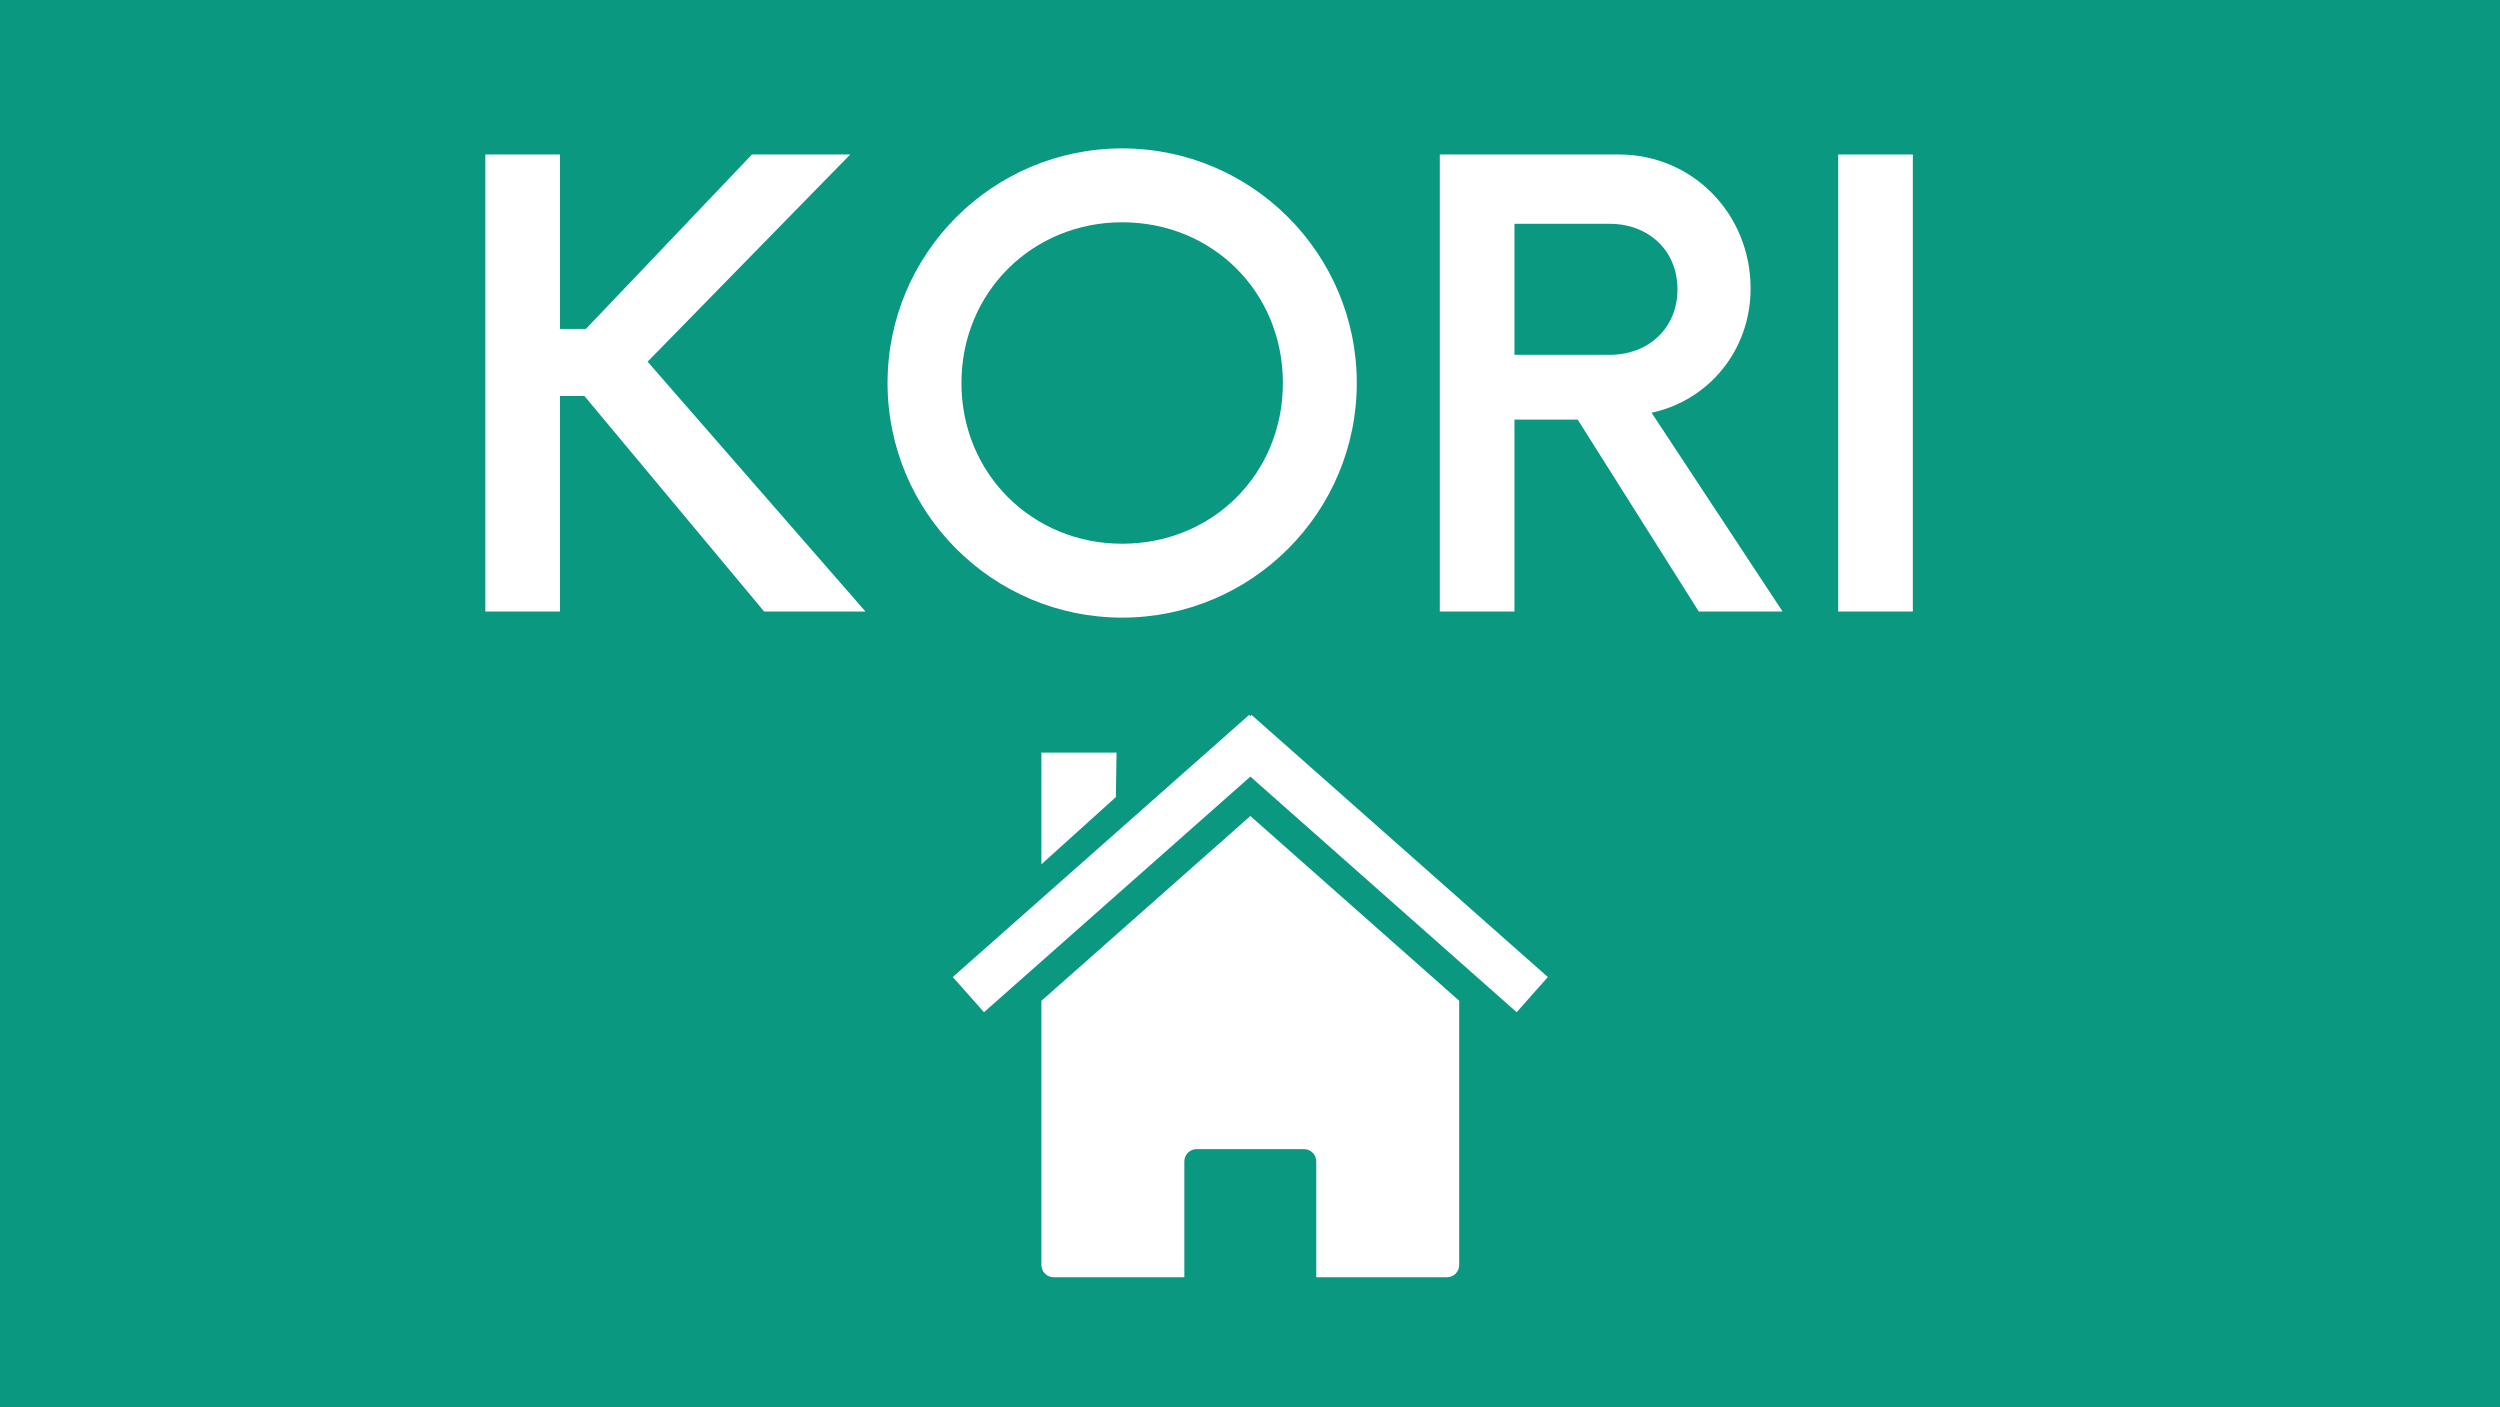
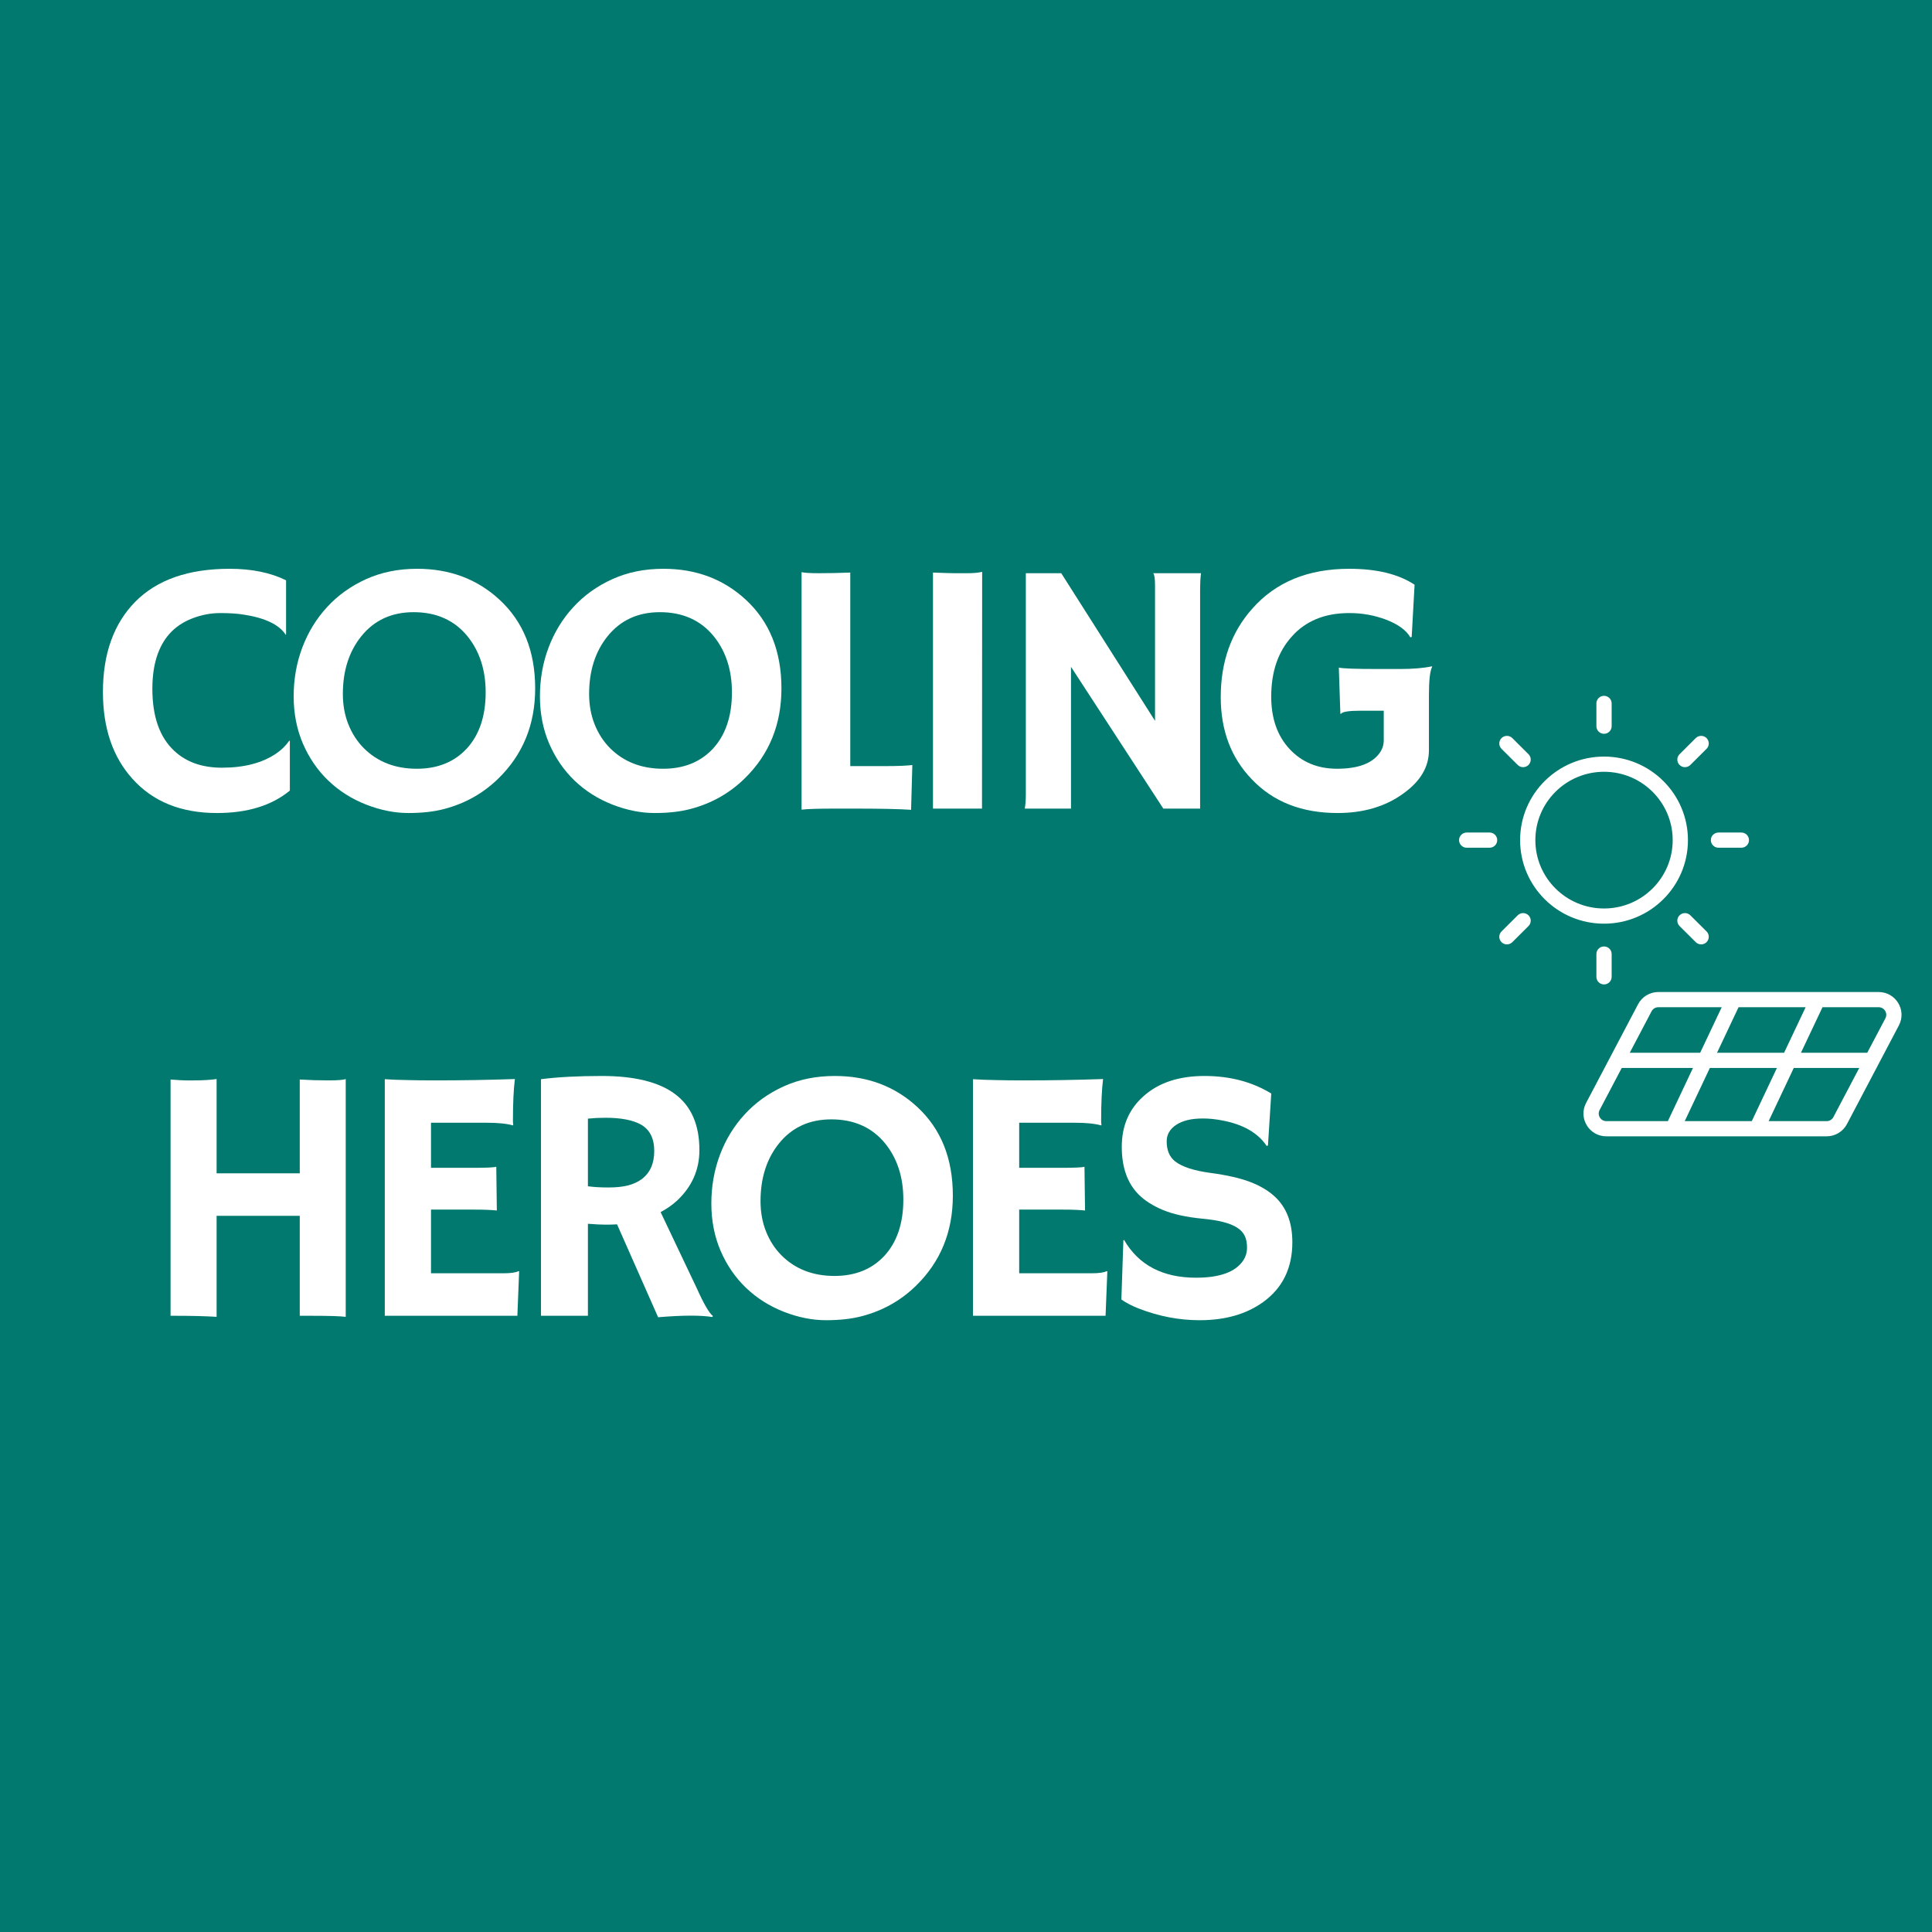
- <svg xmlns="http://www.w3.org/2000/svg" width="1920" zoomAndPan="magnify" viewBox="0 0 1440 810" height="1080" preserveAspectRatio="xMidYMid meet" version="1.0">
+ <svg xmlns="http://www.w3.org/2000/svg" width="500" zoomAndPan="magnify" viewBox="0 0 375 375" height="500" preserveAspectRatio="xMidYMid meet" version="1.0">
  <defs>
    <g />
-     <clipPath id="489f59329e">
-       <path d="M 599 470 L 841 470 L 841 735.75 L 599 735.75 Z M 599 470 " clip-rule="nonzero" />
-     </clipPath>
-     <clipPath id="e63005e266">
-       <path d="M 548.797 411.75 L 891.547 411.75 L 891.547 584 L 548.797 584 Z M 548.797 411.75 " clip-rule="nonzero" />
+     <clipPath id="02fc3a702d">
+       <path d="M 283.164 135.059 L 370 135.059 L 370 220.559 L 283.164 220.559 Z M 283.164 135.059 " clip-rule="nonzero" />
    </clipPath>
  </defs>
-   <rect x="-144" width="1728" fill="#ffffff" y="-81" height="972" fill-opacity="1" />
-   <rect x="-144" width="1728" fill="#ffffff" y="-81" height="972" fill-opacity="1" />
-   <rect x="-144" width="1728" fill="#0a9881" y="-81" height="972" fill-opacity="1" />
-   <g clip-path="url(#489f59329e)">
-     <path fill="#ffffff" d="M 840.5 576.445 Z M 840.5 576.445 L 720.211 470.02 L 599.844 576.488 L 599.844 728.621 C 599.844 732.551 603.023 735.703 606.957 735.703 L 682.18 735.703 L 682.18 669 C 682.18 665.07 685.332 661.895 689.266 661.895 L 751.074 661.895 C 755.008 661.895 758.164 665.07 758.164 669 L 758.164 735.703 L 833.406 735.703 C 837.34 735.703 840.496 732.551 840.496 728.621 L 840.496 576.438 Z M 599.844 576.488 Z M 599.844 576.488 " fill-opacity="1" fill-rule="nonzero" />
+   <rect x="-37.5" width="450" fill="#ffffff" y="-37.5" height="450" fill-opacity="1" />
+   <rect x="-37.5" width="450" fill="#01796f" y="-37.5" height="450" fill-opacity="1" />
+   <g clip-path="url(#02fc3a702d)">
+     <path fill="#ffffff" d="M 311.34 135.059 C 312.16 135.059 312.82 135.719 312.82 136.535 L 312.82 140.957 C 312.82 141.77 312.16 142.43 311.34 142.43 C 310.523 142.43 309.859 141.77 309.859 140.957 L 309.859 136.535 C 309.859 135.719 310.523 135.059 311.34 135.059 Z M 311.34 149.801 C 303.98 149.801 298.012 155.742 298.012 163.07 C 298.012 170.395 303.98 176.336 311.34 176.336 C 318.699 176.336 324.668 170.395 324.668 163.07 C 324.668 155.742 318.699 149.801 311.34 149.801 Z M 295.051 163.07 C 295.051 154.113 302.344 146.852 311.34 146.852 C 320.336 146.852 327.629 154.113 327.629 163.07 C 327.629 172.023 320.336 179.285 311.34 179.285 C 302.344 179.285 295.051 172.023 295.051 163.07 Z M 337.996 164.543 C 338.816 164.543 339.477 163.883 339.477 163.07 C 339.477 162.254 338.816 161.594 337.996 161.594 L 333.555 161.594 C 332.738 161.594 332.074 162.254 332.074 163.07 C 332.074 163.883 332.738 164.543 333.555 164.543 Z M 331.238 182.875 C 330.66 183.449 329.723 183.449 329.145 182.875 L 326 179.746 C 325.422 179.172 325.422 178.238 326 177.66 C 326.578 177.086 327.516 177.086 328.094 177.66 L 331.238 180.789 C 331.816 181.363 331.816 182.297 331.238 182.875 Z M 293.539 182.875 C 292.961 183.449 292.023 183.449 291.445 182.875 C 290.867 182.297 290.867 181.363 291.445 180.789 L 294.586 177.66 C 295.164 177.086 296.102 177.086 296.68 177.66 C 297.258 178.238 297.258 179.172 296.68 179.746 Z M 311.34 183.707 C 312.16 183.707 312.82 184.367 312.82 185.18 L 312.82 189.602 C 312.82 190.418 312.16 191.078 311.34 191.078 C 310.523 191.078 309.859 190.418 309.859 189.602 L 309.859 185.18 C 309.859 184.367 310.523 183.707 311.34 183.707 Z M 289.129 164.543 C 289.945 164.543 290.609 163.883 290.609 163.07 C 290.609 162.254 289.945 161.594 289.129 161.594 L 284.684 161.594 C 283.867 161.594 283.203 162.254 283.203 163.07 C 283.203 163.883 283.867 164.543 284.684 164.543 Z M 296.68 148.477 C 296.102 149.051 295.164 149.051 294.586 148.477 L 291.445 145.348 C 290.867 144.773 290.867 143.84 291.445 143.262 C 292.023 142.688 292.961 142.688 293.539 143.262 L 296.68 146.391 C 297.258 146.965 297.258 147.898 296.68 148.477 Z M 328.094 148.477 C 327.516 149.051 326.578 149.051 326 148.477 C 325.422 147.898 325.422 146.965 326 146.391 L 329.141 143.262 C 329.723 142.688 330.66 142.688 331.238 143.262 C 331.816 143.84 331.816 144.773 331.238 145.348 Z M 321.883 195.5 C 321.332 195.5 320.824 195.805 320.57 196.289 L 316.332 204.344 L 330 204.344 L 334.184 195.5 Z M 328.605 207.293 L 314.777 207.293 L 310.484 215.453 C 309.965 216.434 310.68 217.613 311.793 217.613 L 323.73 217.613 Z M 331.879 207.293 L 344.898 207.293 L 340.02 217.613 L 327.004 217.613 Z M 346.289 204.344 L 333.273 204.344 L 337.453 195.5 L 350.473 195.5 Z M 348.168 207.293 L 343.293 217.613 L 354.551 217.613 C 355.102 217.613 355.609 217.309 355.863 216.82 L 360.879 207.293 Z M 362.43 204.344 L 349.562 204.344 L 353.746 195.5 L 364.641 195.5 C 365.754 195.5 366.469 196.676 365.953 197.656 Z M 317.949 194.922 C 318.715 193.465 320.23 192.551 321.883 192.551 L 364.641 192.551 C 367.98 192.551 370.125 196.082 368.574 199.027 L 358.488 218.191 C 357.719 219.648 356.203 220.559 354.551 220.559 L 311.793 220.559 C 308.453 220.559 306.309 217.027 307.859 214.086 Z M 317.949 194.922 " fill-opacity="1" fill-rule="evenodd" />
  </g>
-   <g clip-path="url(#e63005e266)">
-     <path fill="#ffffff" d="M 719.508 411.777 L 548.797 562.773 L 566.781 583.039 L 720.211 447.32 L 873.602 583.039 L 891.547 562.773 L 720.875 411.777 L 720.211 412.543 L 719.512 411.777 Z M 719.508 411.777 " fill-opacity="1" fill-rule="nonzero" />
-   </g>
-   <path fill="#ffffff" d="M 599.844 433.512 L 643.121 433.512 L 642.742 459.117 L 599.844 497.832 Z M 599.844 433.512 " fill-opacity="1" fill-rule="nonzero" />
  <g fill="#ffffff" fill-opacity="1">
-     <g transform="translate(250.6043, 352.2384)">
+     <g transform="translate(18.19852, 156.9479)">
      <g>
-         <path d="M 189.543 0 L 247.898 0 L 122.414 -143.914 L 239.125 -263.254 L 182.523 -263.254 L 86.875 -162.781 L 71.957 -162.781 L 71.957 -263.254 L 28.957 -263.254 L 28.957 0 L 71.957 0 L 71.957 -124.168 L 85.996 -124.168 Z M 189.543 0 " />
+         <path d="M 26.375 -46.547 C 30.656 -46.547 34.305 -45.801 37.328 -44.312 L 37.328 -33.797 L 37.266 -33.734 C 35.984 -35.703 33.281 -37.004 29.156 -37.641 C 27.945 -37.848 26.414 -37.953 24.562 -37.953 C 22.707 -37.953 20.883 -37.602 19.094 -36.906 C 17.312 -36.207 15.848 -35.219 14.703 -33.938 C 12.484 -31.438 11.375 -27.875 11.375 -23.25 C 11.375 -17.875 12.781 -13.867 15.594 -11.234 C 17.926 -9.035 21.02 -7.938 24.875 -7.938 C 29.219 -7.938 32.742 -8.863 35.453 -10.719 C 36.43 -11.383 37.266 -12.207 37.953 -13.188 L 38.062 -13.125 L 38.062 -3.5 C 34.551 -0.594 29.832 0.859 23.906 0.859 C 16.926 0.859 11.453 -1.363 7.484 -5.812 C 3.68 -10.039 1.781 -15.648 1.781 -22.641 C 1.781 -30.035 3.863 -35.863 8.031 -40.125 C 12.25 -44.406 18.363 -46.547 26.375 -46.547 Z M 26.375 -46.547 " />
      </g>
    </g>
  </g>
  <g fill="#ffffff" fill-opacity="1">
-     <g transform="translate(492.3605, 352.2384)">
+     <g transform="translate(54.07931, 156.9479)">
      <g>
-         <path d="M 154.004 3.512 C 228.594 3.512 289.141 -57.039 289.141 -131.629 C 289.141 -206.219 228.594 -266.766 154.004 -266.766 C 79.414 -266.766 18.867 -206.219 18.867 -131.629 C 18.867 -57.039 79.414 3.512 154.004 3.512 Z M 154.004 -39.051 C 102.23 -39.051 61.426 -79.414 61.426 -131.629 C 61.426 -183.84 102.23 -224.207 154.004 -224.207 C 206.219 -224.207 246.582 -183.84 246.582 -131.629 C 246.582 -79.414 206.219 -39.051 154.004 -39.051 Z M 154.004 -39.051 " />
+         <path d="M 9.656 -5.422 C 7.57 -7.422 5.926 -9.816 4.719 -12.609 C 3.52 -15.398 2.922 -18.461 2.922 -21.797 C 2.922 -25.129 3.477 -28.281 4.594 -31.25 C 5.719 -34.227 7.32 -36.848 9.406 -39.109 C 11.488 -41.379 14.008 -43.188 16.969 -44.531 C 19.926 -45.875 23.234 -46.547 26.891 -46.547 C 33.211 -46.547 38.535 -44.551 42.859 -40.562 C 47.484 -36.301 49.797 -30.555 49.797 -23.328 C 49.797 -16.316 47.414 -10.488 42.656 -5.844 C 39.727 -2.977 36.238 -1.008 32.188 0.062 C 30.195 0.594 27.863 0.859 25.188 0.859 C 22.52 0.859 19.785 0.312 16.984 -0.781 C 14.18 -1.883 11.738 -3.43 9.656 -5.422 Z M 12.469 -22.25 C 12.469 -20.125 12.82 -18.164 13.531 -16.375 C 14.238 -14.594 15.223 -13.062 16.484 -11.781 C 19.16 -9.082 22.609 -7.734 26.828 -7.734 C 30.836 -7.734 34.055 -9.023 36.484 -11.609 C 38.953 -14.285 40.188 -17.938 40.188 -22.562 C 40.188 -26.914 39.008 -30.547 36.656 -33.453 C 34.113 -36.566 30.629 -38.125 26.203 -38.125 C 21.922 -38.125 18.52 -36.547 16 -33.391 C 13.645 -30.43 12.469 -26.719 12.469 -22.25 Z M 12.469 -22.25 " />
      </g>
    </g>
  </g>
  <g fill="#ffffff" fill-opacity="1">
-     <g transform="translate(800.3692, 352.2384)">
+     <g transform="translate(101.8788, 156.9479)">
      <g>
-         <path d="M 150.934 -114.516 C 183.84 -121.535 207.973 -150.496 207.973 -186.035 C 207.973 -229.031 174.625 -263.254 132.066 -263.254 L 28.957 -263.254 L 28.957 0 L 71.957 0 L 71.957 -110.566 L 108.375 -110.566 L 178.137 0 L 226.398 0 Z M 71.957 -147.863 L 71.957 -223.328 L 126.801 -223.328 C 149.18 -223.328 165.852 -207.973 165.852 -185.594 C 165.852 -163.219 149.18 -147.863 126.801 -147.863 Z M 71.957 -147.863 " />
+         <path d="M 9.656 -5.422 C 7.57 -7.422 5.926 -9.816 4.719 -12.609 C 3.52 -15.398 2.922 -18.461 2.922 -21.797 C 2.922 -25.129 3.477 -28.281 4.594 -31.25 C 5.719 -34.227 7.32 -36.848 9.406 -39.109 C 11.488 -41.379 14.008 -43.188 16.969 -44.531 C 19.926 -45.875 23.234 -46.547 26.891 -46.547 C 33.211 -46.547 38.535 -44.551 42.859 -40.562 C 47.484 -36.301 49.797 -30.555 49.797 -23.328 C 49.797 -16.316 47.414 -10.488 42.656 -5.844 C 39.727 -2.977 36.238 -1.008 32.188 0.062 C 30.195 0.594 27.863 0.859 25.188 0.859 C 22.52 0.859 19.785 0.312 16.984 -0.781 C 14.18 -1.883 11.738 -3.43 9.656 -5.422 Z M 12.469 -22.25 C 12.469 -20.125 12.82 -18.164 13.531 -16.375 C 14.238 -14.594 15.223 -13.062 16.484 -11.781 C 19.16 -9.082 22.609 -7.734 26.828 -7.734 C 30.836 -7.734 34.055 -9.023 36.484 -11.609 C 38.953 -14.285 40.188 -17.938 40.188 -22.562 C 40.188 -26.914 39.008 -30.547 36.656 -33.453 C 34.113 -36.566 30.629 -38.125 26.203 -38.125 C 21.922 -38.125 18.52 -36.547 16 -33.391 C 13.645 -30.43 12.469 -26.719 12.469 -22.25 Z M 12.469 -22.25 " />
      </g>
    </g>
  </g>
  <g fill="#ffffff" fill-opacity="1">
-     <g transform="translate(1027.646, 352.2384)">
+     <g transform="translate(149.6782, 156.9479)">
      <g>
-         <path d="M 31.152 0 L 74.148 0 L 74.148 -263.254 L 31.152 -263.254 Z M 31.152 0 " />
+         <path d="M 12.609 0 C 9.242 0 7.008 0.066 5.906 0.203 L 5.906 -45.891 C 6.457 -45.754 7.598 -45.688 9.328 -45.688 C 11.055 -45.688 13.066 -45.727 15.359 -45.812 L 15.359 -8.25 L 22.469 -8.25 C 24.52 -8.25 26.164 -8.316 27.406 -8.453 C 27.25 -3.086 27.172 -0.305 27.172 -0.109 L 27.172 0.234 C 24.922 0.078 21.156 0 15.875 0 Z M 12.609 0 " />
      </g>
    </g>
  </g>
+   <g fill="#ffffff" fill-opacity="1">
+     <g transform="translate(174.1212, 156.9479)">
+       <g>
+         <path d="M 6.969 -45.812 C 9.258 -45.727 10.645 -45.688 11.125 -45.688 L 13.609 -45.688 C 14.816 -45.688 15.785 -45.773 16.516 -45.953 L 16.484 0 L 6.969 0 Z M 6.969 -45.812 " />
+       </g>
+     </g>
+   </g>
+   <g fill="#ffffff" fill-opacity="1">
+     <g transform="translate(192.6908, 156.9479)">
+       <g>
+         <path d="M 6.219 0 C 6.352 -0.781 6.422 -1.629 6.422 -2.547 L 6.422 -45.688 L 13.297 -45.688 L 31.5 -17.031 L 31.5 -43.344 C 31.5 -44.602 31.383 -45.383 31.156 -45.688 L 40.422 -45.688 C 40.305 -44.77 40.25 -43.758 40.25 -42.656 L 40.25 0 L 33.109 0 L 15.188 -27.516 L 15.188 0 Z M 6.219 0 " />
+       </g>
+     </g>
+   </g>
+   <g fill="#ffffff" fill-opacity="1">
+     <g transform="translate(234.445, 156.9479)">
+       <g>
+         <path d="M 43.547 -27.547 C 43.117 -26.766 42.906 -24.898 42.906 -21.953 L 42.906 -11.297 C 42.906 -8.066 41.234 -5.266 37.891 -2.891 C 34.43 -0.391 30.191 0.859 25.172 0.859 C 18.211 0.859 12.66 -1.328 8.516 -5.703 C 4.504 -9.867 2.5 -15.18 2.5 -21.641 C 2.5 -28.504 4.539 -34.227 8.625 -38.812 C 13.176 -43.969 19.445 -46.547 27.438 -46.547 C 32.781 -46.547 37.008 -45.516 40.125 -43.453 L 39.562 -33.312 L 39.297 -33.25 C 38.492 -34.645 36.91 -35.789 34.547 -36.688 C 32.305 -37.531 29.953 -37.953 27.484 -37.953 C 25.023 -37.953 22.875 -37.562 21.031 -36.781 C 19.188 -36.008 17.625 -34.898 16.344 -33.453 C 13.645 -30.504 12.297 -26.598 12.297 -21.734 C 12.297 -17.504 13.488 -14.109 15.875 -11.547 C 18.25 -9.004 21.316 -7.734 25.078 -7.734 C 29.223 -7.734 32.016 -8.805 33.453 -10.953 C 33.91 -11.641 34.141 -12.422 34.141 -13.297 L 34.141 -19 L 29.703 -19 C 27.328 -19 26.035 -18.789 25.828 -18.375 L 25.719 -18.406 L 25.422 -27.375 C 26.055 -27.188 28.656 -27.094 33.219 -27.094 L 37.266 -27.094 C 39.785 -27.094 41.848 -27.266 43.453 -27.609 Z M 43.547 -27.547 " />
+       </g>
+     </g>
+   </g>
+   <g fill="#ffffff" fill-opacity="1">
+     <g transform="translate(26.85495, 255.3935)">
+       <g>
+         <path d="M 15.188 0.203 C 12.988 0.066 10.375 0 7.344 0 L 6.25 0 L 6.25 -45.859 C 7.664 -45.742 8.676 -45.688 9.281 -45.688 L 10.688 -45.688 C 12.488 -45.688 13.988 -45.773 15.188 -45.953 L 15.188 -27.656 L 31.328 -27.656 L 31.328 -45.859 C 33.223 -45.742 35.066 -45.688 36.859 -45.688 C 38.66 -45.688 39.789 -45.773 40.25 -45.953 L 40.25 0.203 C 39.156 0.066 36.984 0 33.734 0 L 31.328 0 L 31.328 -19.406 L 15.188 -19.406 Z M 15.188 0.203 " />
+       </g>
+     </g>
+   </g>
+   <g fill="#ffffff" fill-opacity="1">
+     <g transform="translate(68.78093, 255.3935)">
+       <g>
+         <path d="M 28.891 -8.25 C 30.305 -8.25 31.289 -8.383 31.844 -8.656 L 31.984 -8.625 L 31.641 0 L 5.906 0 L 5.906 -45.922 C 6.52 -45.879 7.207 -45.844 7.969 -45.812 L 10.375 -45.75 C 11.977 -45.707 13.719 -45.688 15.594 -45.688 C 20.832 -45.688 26.02 -45.773 31.156 -45.953 C 30.906 -43.941 30.781 -41.254 30.781 -37.891 C 30.781 -37.516 30.801 -37.238 30.844 -37.062 L 30.781 -36.953 C 29.582 -37.297 27.883 -37.469 25.688 -37.469 L 14.875 -37.469 L 14.875 -28.719 L 23.016 -28.719 C 25.535 -28.719 27.047 -28.785 27.547 -28.922 L 27.656 -20.438 C 26.551 -20.551 25.129 -20.609 23.391 -20.609 L 14.875 -20.609 L 14.875 -8.25 Z M 28.891 -8.25 " />
+       </g>
+     </g>
+   </g>
+   <g fill="#ffffff" fill-opacity="1">
+     <g transform="translate(99.0974, 255.3935)">
+       <g>
+         <path d="M 20.672 -17.75 C 19.984 -17.707 19.25 -17.688 18.469 -17.688 C 17.695 -17.688 16.547 -17.742 15.016 -17.859 L 15.016 0 L 5.906 0 L 5.906 -45.922 C 9.113 -46.336 13.051 -46.547 17.719 -46.547 C 24.082 -46.547 28.828 -45.367 31.953 -43.016 C 35.086 -40.672 36.656 -37.051 36.656 -32.156 C 36.656 -28.352 35.223 -25.098 32.359 -22.391 C 31.422 -21.523 30.344 -20.77 29.125 -20.125 L 36.141 -5.359 C 37.504 -2.316 38.555 -0.508 39.297 0.062 L 39.125 0.234 C 36.906 -0.129 33.41 -0.113 28.641 0.281 Z M 18.375 -38.438 C 17.207 -38.438 16.086 -38.379 15.016 -38.266 L 15.016 -25.141 C 16.129 -24.984 17.441 -24.906 18.953 -24.906 C 20.473 -24.906 21.742 -25.035 22.766 -25.297 C 23.797 -25.555 24.691 -25.961 25.453 -26.516 C 27.078 -27.734 27.891 -29.555 27.891 -31.984 C 27.891 -34.41 27.039 -36.113 25.344 -37.094 C 23.77 -37.988 21.445 -38.438 18.375 -38.438 Z M 18.375 -38.438 " />
+       </g>
+     </g>
+   </g>
+   <g fill="#ffffff" fill-opacity="1">
+     <g transform="translate(135.1499, 255.3935)">
+       <g>
+         <path d="M 9.656 -5.422 C 7.57 -7.422 5.926 -9.816 4.719 -12.609 C 3.52 -15.398 2.922 -18.461 2.922 -21.797 C 2.922 -25.129 3.477 -28.281 4.594 -31.25 C 5.719 -34.227 7.32 -36.848 9.406 -39.109 C 11.488 -41.379 14.008 -43.188 16.969 -44.531 C 19.926 -45.875 23.234 -46.547 26.891 -46.547 C 33.211 -46.547 38.535 -44.551 42.859 -40.562 C 47.484 -36.301 49.797 -30.555 49.797 -23.328 C 49.797 -16.316 47.414 -10.488 42.656 -5.844 C 39.727 -2.977 36.238 -1.008 32.188 0.062 C 30.195 0.594 27.863 0.859 25.188 0.859 C 22.52 0.859 19.785 0.312 16.984 -0.781 C 14.18 -1.883 11.738 -3.43 9.656 -5.422 Z M 12.469 -22.25 C 12.469 -20.125 12.82 -18.164 13.531 -16.375 C 14.238 -14.594 15.223 -13.062 16.484 -11.781 C 19.16 -9.082 22.609 -7.734 26.828 -7.734 C 30.836 -7.734 34.055 -9.023 36.484 -11.609 C 38.953 -14.285 40.188 -17.938 40.188 -22.562 C 40.188 -26.914 39.008 -30.547 36.656 -33.453 C 34.113 -36.566 30.629 -38.125 26.203 -38.125 C 21.922 -38.125 18.52 -36.547 16 -33.391 C 13.645 -30.43 12.469 -26.719 12.469 -22.25 Z M 12.469 -22.25 " />
+       </g>
+     </g>
+   </g>
+   <g fill="#ffffff" fill-opacity="1">
+     <g transform="translate(182.9494, 255.3935)">
+       <g>
+         <path d="M 28.891 -8.25 C 30.305 -8.25 31.289 -8.383 31.844 -8.656 L 31.984 -8.625 L 31.641 0 L 5.906 0 L 5.906 -45.922 C 6.52 -45.879 7.207 -45.844 7.969 -45.812 L 10.375 -45.75 C 11.977 -45.707 13.719 -45.688 15.594 -45.688 C 20.832 -45.688 26.02 -45.773 31.156 -45.953 C 30.906 -43.941 30.781 -41.254 30.781 -37.891 C 30.781 -37.516 30.801 -37.238 30.844 -37.062 L 30.781 -36.953 C 29.582 -37.297 27.883 -37.469 25.688 -37.469 L 14.875 -37.469 L 14.875 -28.719 L 23.016 -28.719 C 25.535 -28.719 27.047 -28.785 27.547 -28.922 L 27.656 -20.438 C 26.551 -20.551 25.129 -20.609 23.391 -20.609 L 14.875 -20.609 L 14.875 -8.25 Z M 28.891 -8.25 " />
+       </g>
+     </g>
+   </g>
+   <g fill="#ffffff" fill-opacity="1">
+     <g transform="translate(213.2659, 255.3935)">
+       <g>
+         <path d="M 33.484 -43.141 L 32.844 -33.047 L 32.594 -32.969 C 30.895 -35.508 28.008 -37.16 23.938 -37.922 C 22.656 -38.172 21.426 -38.297 20.25 -38.297 C 19.07 -38.297 18.062 -38.191 17.219 -37.984 C 16.383 -37.773 15.672 -37.477 15.078 -37.094 C 13.816 -36.27 13.188 -35.191 13.188 -33.859 C 13.188 -32.117 13.738 -30.816 14.844 -29.953 C 16.219 -28.898 18.492 -28.16 21.672 -27.734 C 24.859 -27.305 27.41 -26.727 29.328 -26 C 31.254 -25.27 32.836 -24.344 34.078 -23.219 C 36.41 -21.113 37.578 -18.133 37.578 -14.281 C 37.578 -9.25 35.676 -5.367 31.875 -2.641 C 28.625 -0.305 24.523 0.859 19.578 0.859 C 15.598 0.859 11.66 0.102 7.766 -1.406 C 6.484 -1.906 5.359 -2.488 4.391 -3.156 L 4.781 -14.625 L 4.906 -14.734 C 7.75 -9.836 12.41 -7.391 18.891 -7.391 C 23.492 -7.391 26.539 -8.5 28.031 -10.719 C 28.531 -11.469 28.781 -12.305 28.781 -13.234 C 28.781 -14.16 28.629 -14.926 28.328 -15.531 C 28.035 -16.145 27.547 -16.672 26.859 -17.109 C 25.535 -17.973 23.301 -18.551 20.156 -18.844 C 17.02 -19.145 14.457 -19.707 12.469 -20.531 C 10.477 -21.363 8.883 -22.383 7.688 -23.594 C 5.539 -25.789 4.469 -28.859 4.469 -32.797 C 4.469 -36.879 5.898 -40.176 8.766 -42.688 C 11.672 -45.258 15.586 -46.547 20.516 -46.547 C 25.453 -46.547 29.773 -45.41 33.484 -43.141 Z M 33.484 -43.141 " />
+       </g>
+     </g>
+   </g>
+   <g fill="#ffffff" fill-opacity="1">
+     <g transform="translate(249.3229, 255.3935)">
+       <g />
+     </g>
+   </g>
</svg>
